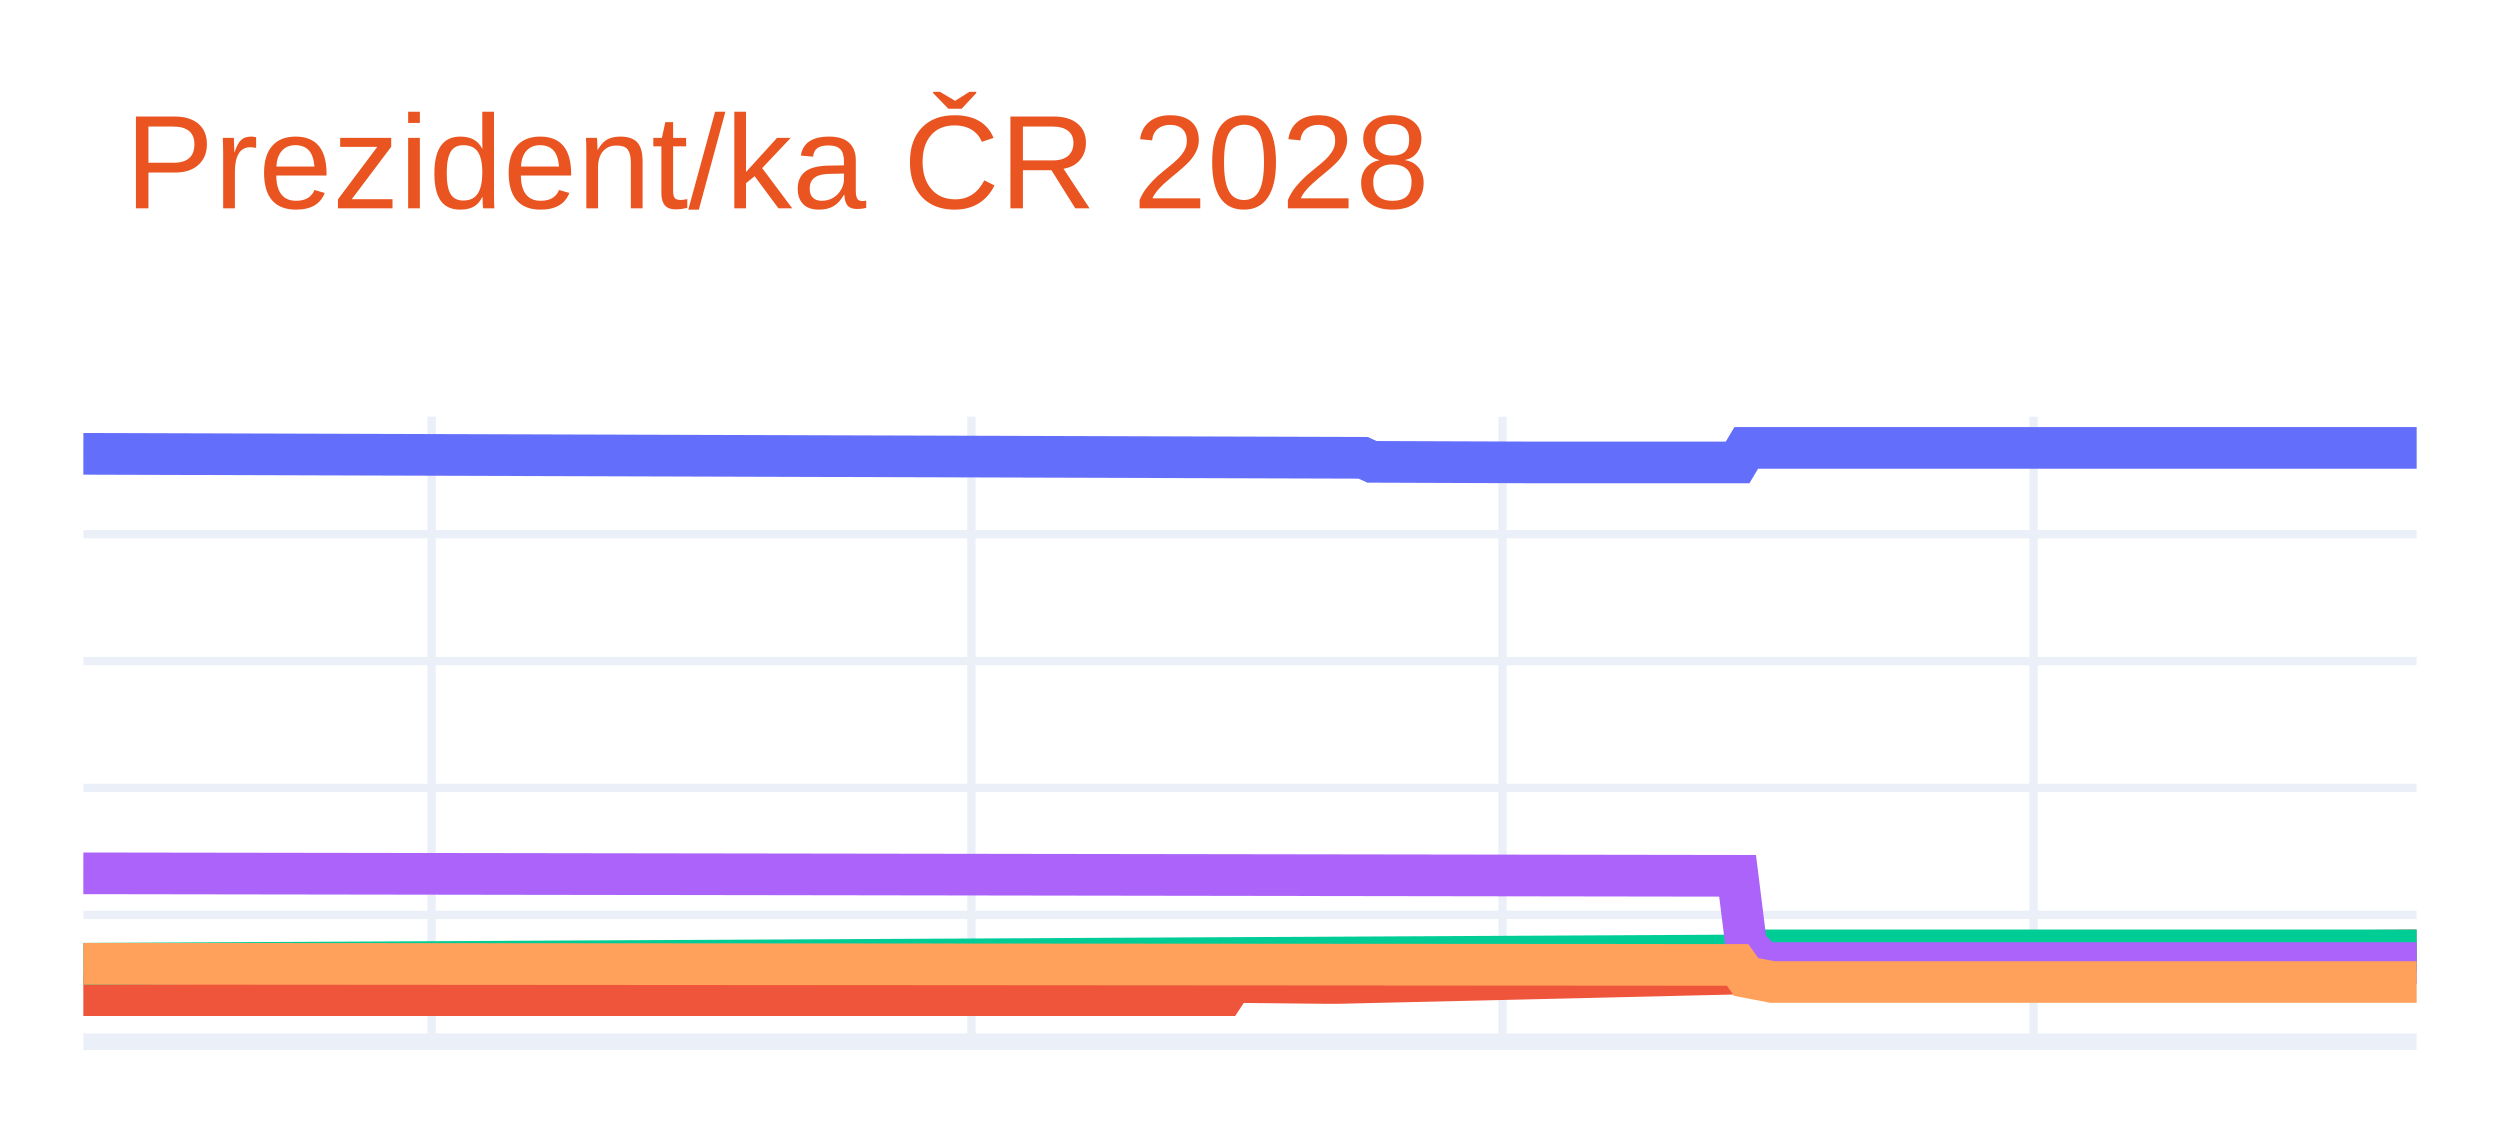
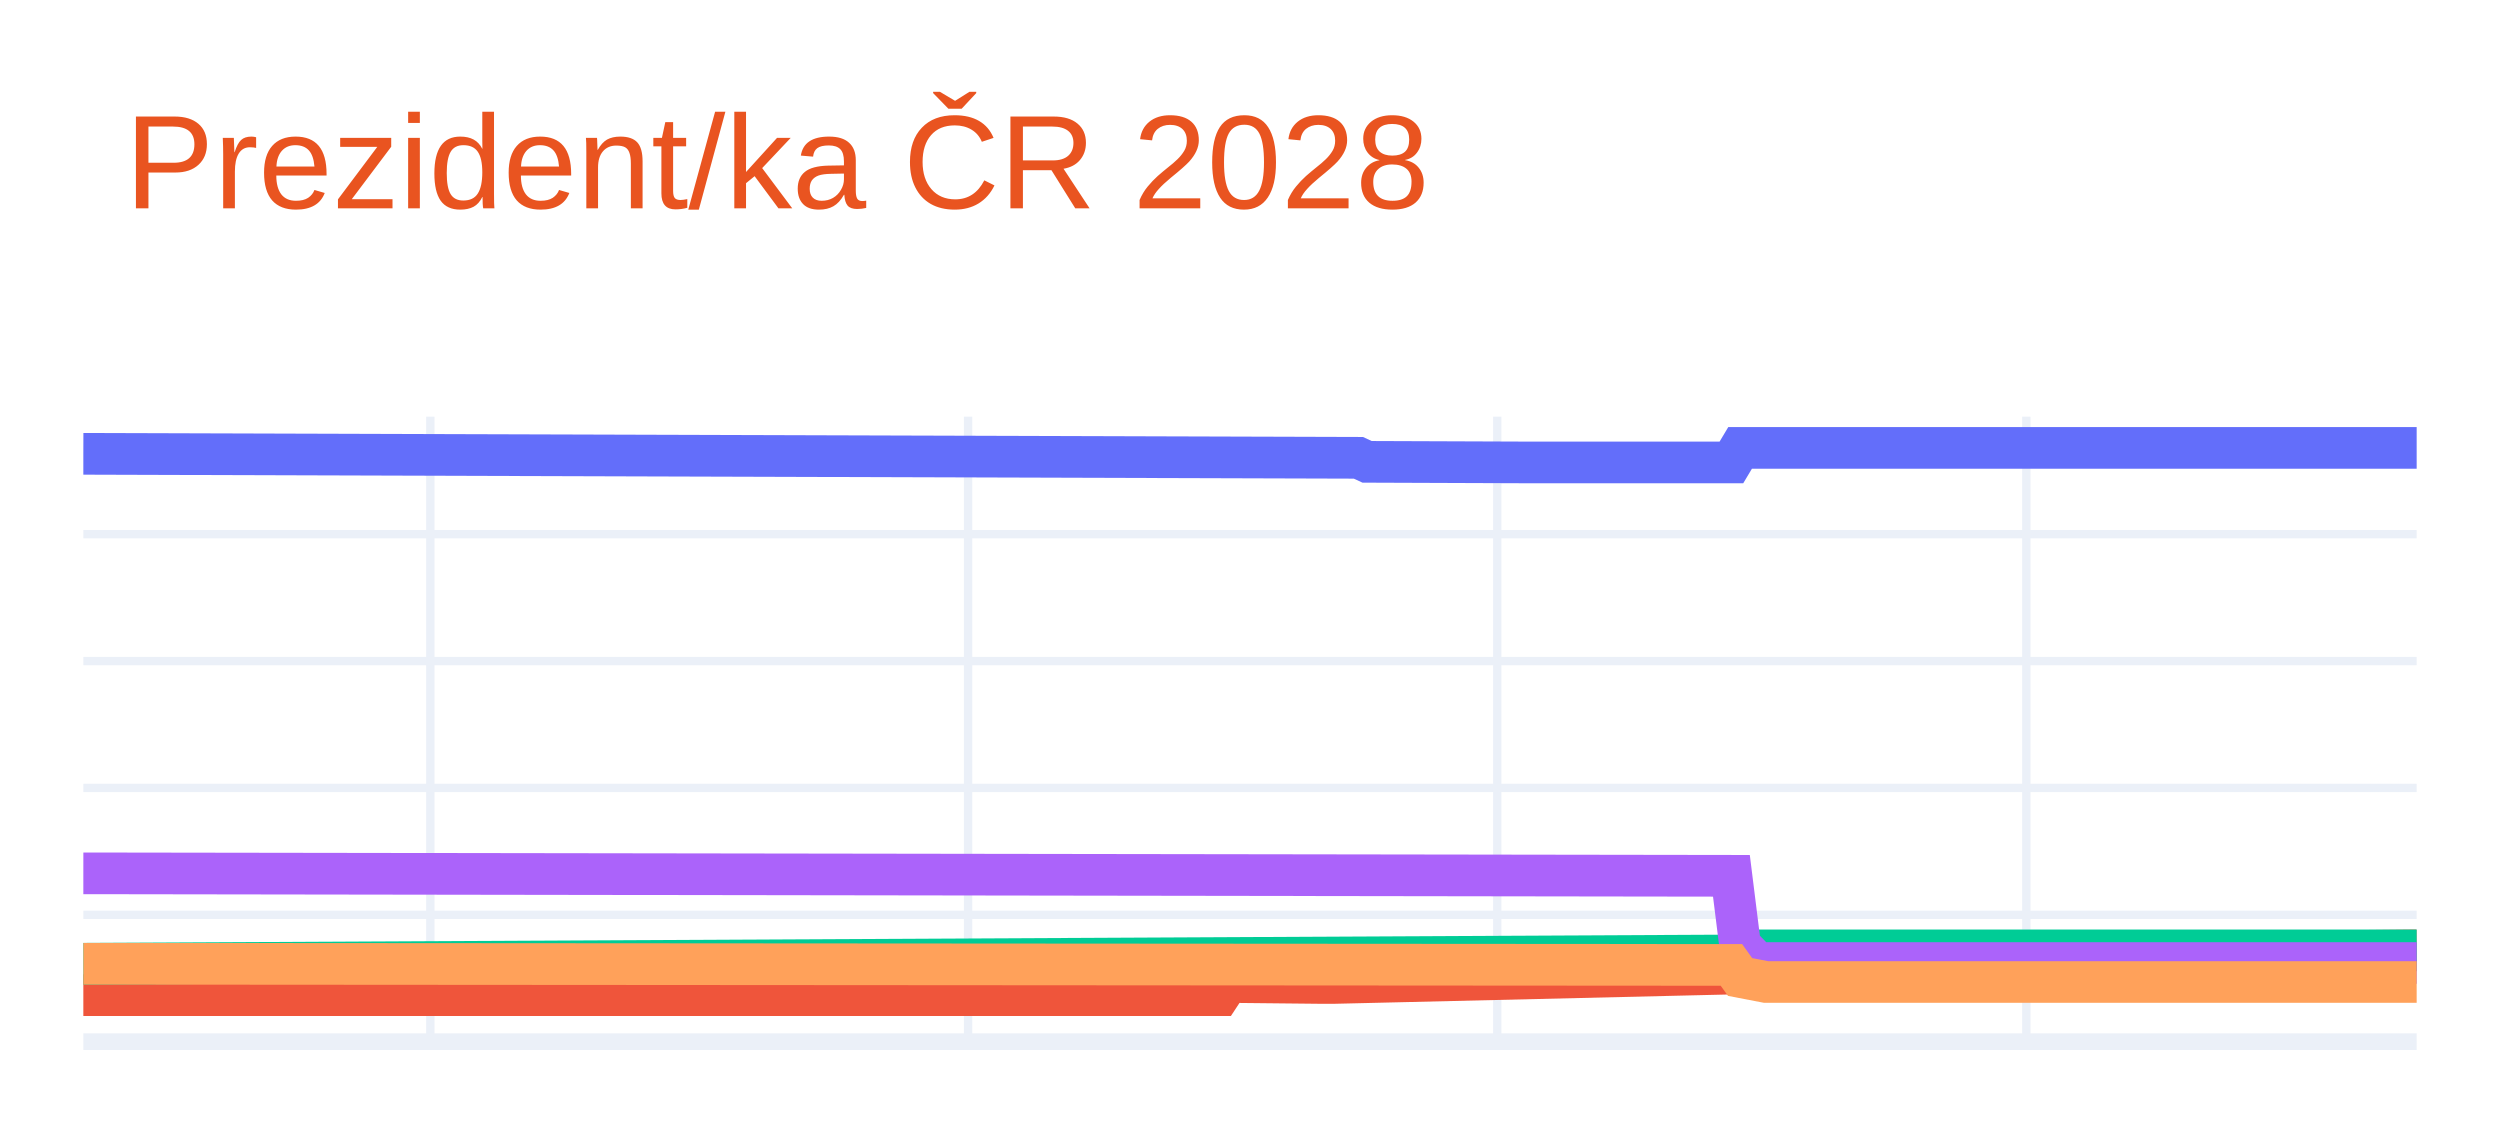
<svg xmlns="http://www.w3.org/2000/svg" class="main-svg" width="300" height="135" style="" viewBox="0 0 300 135">
  <rect x="0" y="0" width="300" height="135" style="fill: rgb(255, 255, 255); fill-opacity: 1;" />
-   <defs id="defs-65b0a2">
+   <defs id="defs-6cf97f">
    <g class="clips">
-       <clipPath id="clip65b0a2xyplot" class="plotclip">
+       <clipPath id="clip6cf97fxyplot" class="plotclip">
        <rect width="280" height="75" />
      </clipPath>
-       <clipPath class="axesclip" id="clip65b0a2x">
+       <clipPath class="axesclip" id="clip6cf97fx">
        <rect x="10" y="0" width="280" height="135" />
      </clipPath>
-       <clipPath class="axesclip" id="clip65b0a2y">
+       <clipPath class="axesclip" id="clip6cf97fy">
        <rect x="0" y="50" width="300" height="75" />
      </clipPath>
-       <clipPath class="axesclip" id="clip65b0a2xy">
+       <clipPath class="axesclip" id="clip6cf97fxy">
        <rect x="10" y="50" width="280" height="75" />
      </clipPath>
    </g>
    <g class="gradients" />
    <g class="patterns" />
  </defs>
  <g class="bglayer" />
  <g class="layer-below">
    <g class="imagelayer" />
    <g class="shapelayer" />
  </g>
  <g class="cartesianlayer">
    <g class="subplot xy">
      <g class="layer-subplot">
        <g class="shapelayer" />
        <g class="imagelayer" />
      </g>
      <g class="minor-gridlayer">
        <g class="x" />
        <g class="y" />
      </g>
      <g class="gridlayer">
        <g class="x">
-           <path class="xgrid crisp" transform="translate(51.79,0)" d="M0,50v75" style="stroke: rgb(235, 240, 248); stroke-opacity: 1; stroke-width: 1px;" />
-           <path class="xgrid crisp" transform="translate(116.57,0)" d="M0,50v75" style="stroke: rgb(235, 240, 248); stroke-opacity: 1; stroke-width: 1px;" />
-           <path class="xgrid crisp" transform="translate(180.3,0)" d="M0,50v75" style="stroke: rgb(235, 240, 248); stroke-opacity: 1; stroke-width: 1px;" />
-           <path class="xgrid crisp" transform="translate(244.03,0)" d="M0,50v75" style="stroke: rgb(235, 240, 248); stroke-opacity: 1; stroke-width: 1px;" />
+           <path class="xgrid crisp" transform="translate(51.64,0)" d="M0,50v75" style="stroke: rgb(235, 240, 248); stroke-opacity: 1; stroke-width: 1px;" />
+           <path class="xgrid crisp" transform="translate(116.17,0)" d="M0,50v75" style="stroke: rgb(235, 240, 248); stroke-opacity: 1; stroke-width: 1px;" />
+           <path class="xgrid crisp" transform="translate(179.67,0)" d="M0,50v75" style="stroke: rgb(235, 240, 248); stroke-opacity: 1; stroke-width: 1px;" />
+           <path class="xgrid crisp" transform="translate(243.16,0)" d="M0,50v75" style="stroke: rgb(235, 240, 248); stroke-opacity: 1; stroke-width: 1px;" />
        </g>
        <g class="y">
          <path class="ygrid crisp" transform="translate(0,109.78)" d="M10,0h280" style="stroke: rgb(235, 240, 248); stroke-opacity: 1; stroke-width: 1px;" />
          <path class="ygrid crisp" transform="translate(0,94.55)" d="M10,0h280" style="stroke: rgb(235, 240, 248); stroke-opacity: 1; stroke-width: 1px;" />
          <path class="ygrid crisp" transform="translate(0,79.33)" d="M10,0h280" style="stroke: rgb(235, 240, 248); stroke-opacity: 1; stroke-width: 1px;" />
          <path class="ygrid crisp" transform="translate(0,64.1)" d="M10,0h280" style="stroke: rgb(235, 240, 248); stroke-opacity: 1; stroke-width: 1px;" />
        </g>
      </g>
      <g class="zerolinelayer">
        <path class="yzl zl crisp" transform="translate(0,125)" d="M10,0h280" style="stroke: rgb(235, 240, 248); stroke-opacity: 1; stroke-width: 2px;" />
      </g>
      <path class="xlines-below" />
      <path class="ylines-below" />
      <g class="overlines-below" />
      <g class="xaxislayer-below" />
      <g class="yaxislayer-below" />
      <g class="overaxes-below" />
-       <g class="plot" transform="translate(10,50)" clip-path="url(#clip65b0a2xyplot)">
+       <g class="plot" transform="translate(10,50)" clip-path="url(#clip6cf97fxyplot)">
        <g class="scatterlayer mlayer">
-           <g class="trace scatter tracea3cc5e" style="stroke-miterlimit: 2; opacity: 1;">
+           <g class="trace scatter trace131ec3" style="stroke-miterlimit: 2; opacity: 1;">
            <g class="fills" />
            <g class="errorbars" />
            <g class="lines">
-               <path class="js-line" d="M0,4.46L153.58,4.94L154.63,5.42L173.43,5.49L174.48,5.49L198.51,5.49L199.55,3.75L280,3.75" style="vector-effect: none; fill: none; stroke: rgb(99, 110, 250); stroke-opacity: 1; stroke-width: 5px; opacity: 1;" />
+               <path class="js-line" d="M0,4.46L153.01,4.94L154.05,5.42L172.79,5.49L173.83,5.49L197.77,5.49L198.81,3.75L280,3.75" style="vector-effect: none; fill: none; stroke: rgb(99, 110, 250); stroke-opacity: 1; stroke-width: 5px; opacity: 1;" />
            </g>
            <g class="points" />
            <g class="text" />
          </g>
-           <g class="trace scatter trace8ccdb1" style="stroke-miterlimit: 2; opacity: 1;">
+           <g class="trace scatter trace18e19c" style="stroke-miterlimit: 2; opacity: 1;">
            <g class="fills" />
            <g class="errorbars" />
            <g class="lines">
-               <path class="js-line" d="M0,69.42L136.87,69.42L137.91,67.84L149.4,67.96L150.45,67.96L198.51,66.83L199.55,65.56L202.69,64.8L203.73,64.8L280,64.04" style="vector-effect: none; fill: none; stroke: rgb(239, 85, 59); stroke-opacity: 1; stroke-width: 5px; opacity: 1;" />
+               <path class="js-line" d="M0,69.42L136.36,69.42L137.4,67.84L148.85,67.96L149.89,67.96L197.77,66.83L198.81,65.56L201.93,64.8L202.97,64.8L280,64.04" style="vector-effect: none; fill: none; stroke: rgb(239, 85, 59); stroke-opacity: 1; stroke-width: 5px; opacity: 1;" />
            </g>
            <g class="points" />
            <g class="text" />
          </g>
-           <g class="trace scatter traced096c2" style="stroke-miterlimit: 2; opacity: 1;">
+           <g class="trace scatter trace7cb971" style="stroke-miterlimit: 2; opacity: 1;">
            <g class="fills" />
            <g class="errorbars" />
            <g class="lines">
-               <path class="js-line" d="M0,65.65L199.55,64.65L200.6,64.04L280,64.04" style="vector-effect: none; fill: none; stroke: rgb(0, 204, 150); stroke-opacity: 1; stroke-width: 5px; opacity: 1;" />
+               <path class="js-line" d="M0,65.65L198.81,64.65L199.85,64.04L280,64.04" style="vector-effect: none; fill: none; stroke: rgb(0, 204, 150); stroke-opacity: 1; stroke-width: 5px; opacity: 1;" />
            </g>
            <g class="points" />
            <g class="text" />
          </g>
-           <g class="trace scatter tracef8f37d" style="stroke-miterlimit: 2; opacity: 1;">
+           <g class="trace scatter tracea2b739" style="stroke-miterlimit: 2; opacity: 1;">
            <g class="fills" />
            <g class="errorbars" />
            <g class="lines">
-               <path class="js-line" d="M0,54.8L198.51,55.1L199.55,63.43L201.64,65.56L202.69,65.56L280,65.56" style="vector-effect: none; fill: none; stroke: rgb(171, 99, 250); stroke-opacity: 1; stroke-width: 5px; opacity: 1;" />
+               <path class="js-line" d="M0,54.8L197.77,55.1L198.81,63.43L200.89,65.56L201.93,65.56L280,65.56" style="vector-effect: none; fill: none; stroke: rgb(171, 99, 250); stroke-opacity: 1; stroke-width: 5px; opacity: 1;" />
            </g>
            <g class="points" />
            <g class="text" />
          </g>
-           <g class="trace scatter tracefbc86a" style="stroke-miterlimit: 2; opacity: 1;">
+           <g class="trace scatter trace8a10a3" style="stroke-miterlimit: 2; opacity: 1;">
            <g class="fills" />
            <g class="errorbars" />
            <g class="lines">
-               <path class="js-line" d="M0,65.65L198.51,65.79L199.55,67.24L202.69,67.84L203.73,67.84L280,67.84" style="vector-effect: none; fill: none; stroke: rgb(255, 161, 90); stroke-opacity: 1; stroke-width: 5px; opacity: 1;" />
+               <path class="js-line" d="M0,65.65L197.77,65.79L198.81,67.24L201.93,67.84L202.97,67.84L280,67.84" style="vector-effect: none; fill: none; stroke: rgb(255, 161, 90); stroke-opacity: 1; stroke-width: 5px; opacity: 1;" />
            </g>
            <g class="points" />
            <g class="text" />
          </g>
        </g>
      </g>
      <g class="overplot" />
      <path class="xlines-above crisp" d="M0,0" style="fill: none;" />
      <path class="ylines-above crisp" d="M0,0" style="fill: none;" />
      <g class="overlines-above" />
      <g class="xaxislayer-above" />
      <g class="yaxislayer-above" />
      <g class="overaxes-above" />
    </g>
  </g>
  <g class="polarlayer" />
  <g class="smithlayer" />
  <g class="ternarylayer" />
  <g class="geolayer" />
  <g class="funnelarealayer" />
  <g class="pielayer" />
  <g class="iciclelayer" />
  <g class="treemaplayer" />
  <g class="sunburstlayer" />
  <g class="glimages" />
-   <defs id="topdefs-65b0a2">
+   <defs id="topdefs-6cf97f">
    <g class="clips" />
  </defs>
  <g class="layer-above">
    <g class="imagelayer" />
    <g class="shapelayer" />
  </g>
  <g class="infolayer">
    <g class="g-gtitle">
      <text class="gtitle" x="15" y="25" text-anchor="start" dy="0em" style="font-family: Ubuntu, verdana, arial, sans-serif; font-size: 16px; fill: rgb(233, 84, 32); opacity: 1; font-weight: normal; white-space: pre;">Prezident/ka ČR 2028</text>
    </g>
    <g class="g-xtitle" />
    <g class="g-ytitle" />
  </g>
</svg>
